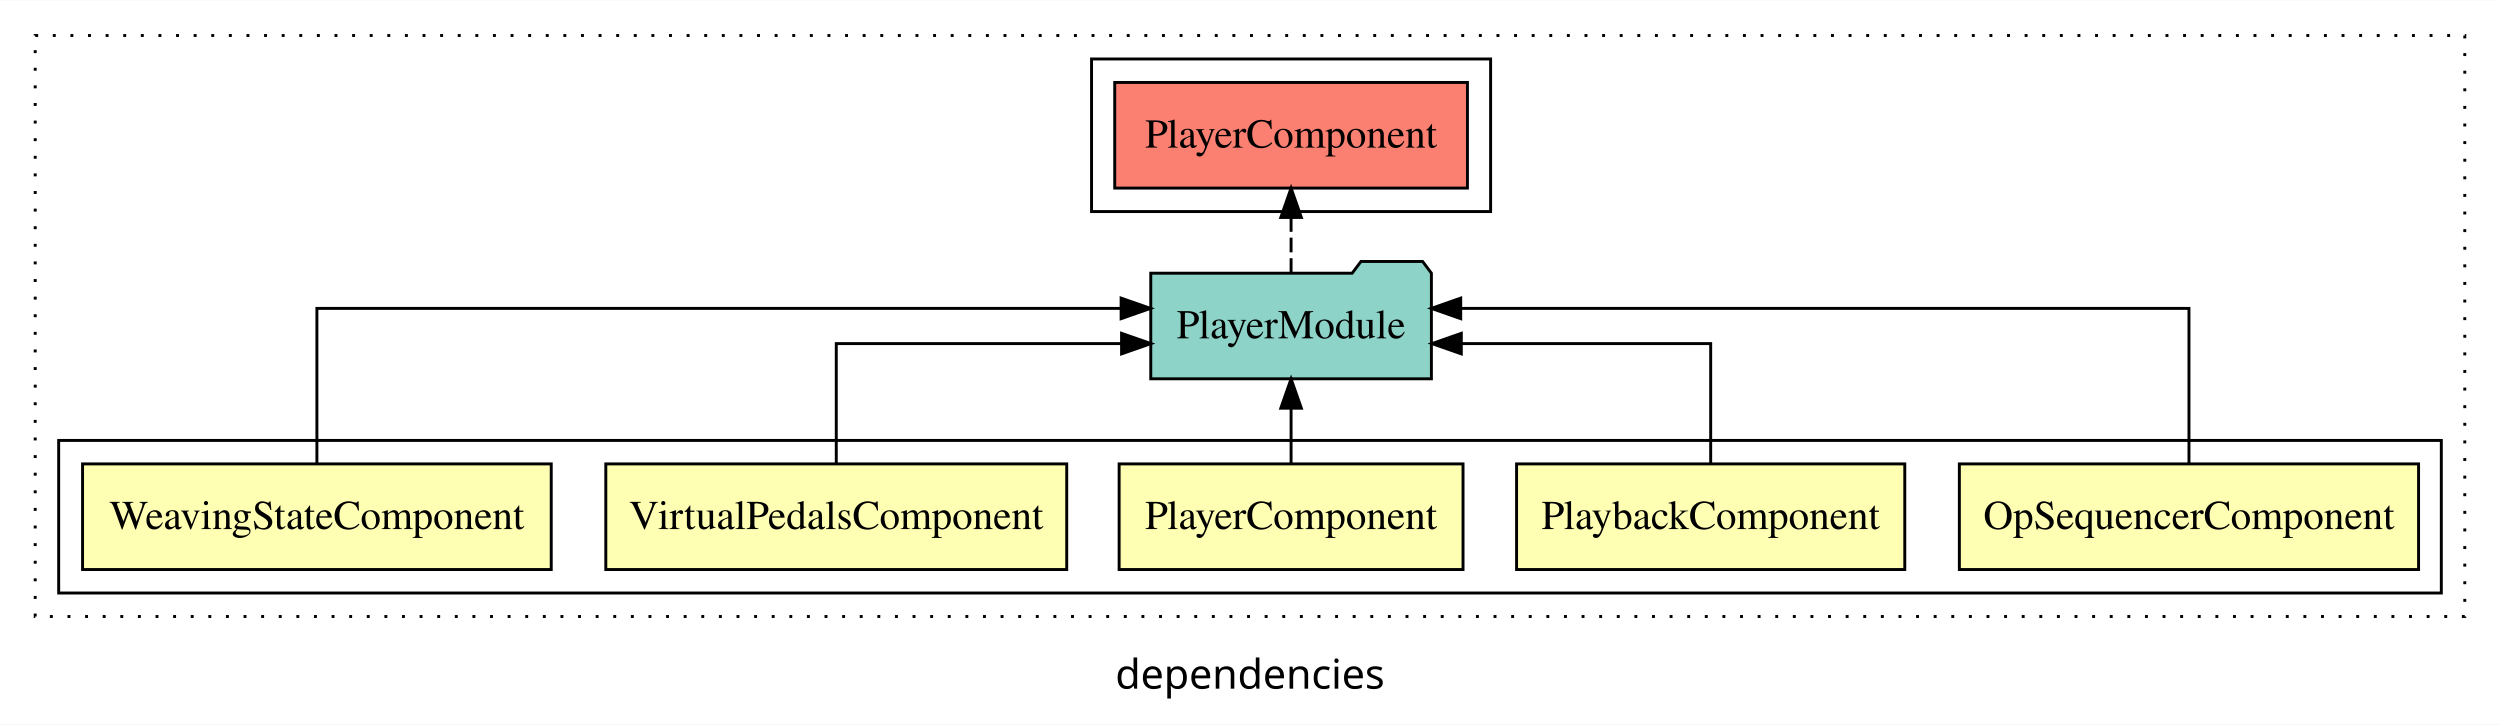
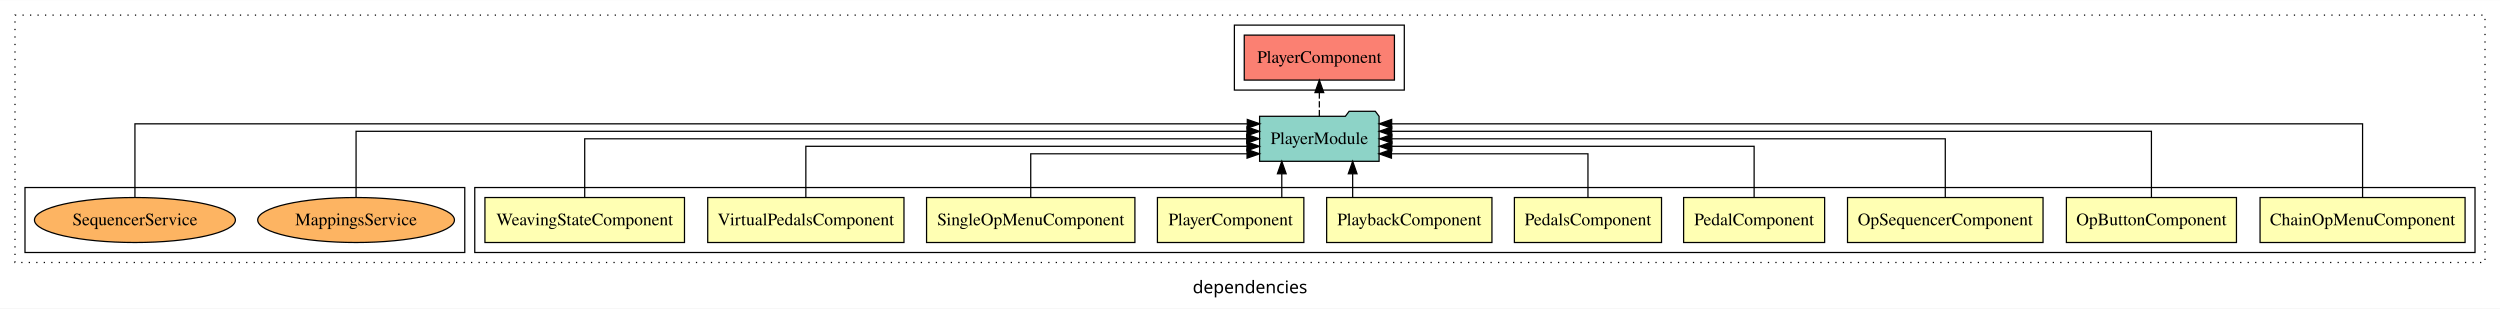
- <svg xmlns="http://www.w3.org/2000/svg" width="852pt" height="247pt" viewBox="0.00 0.00 852.00 246.80">
+ <svg xmlns="http://www.w3.org/2000/svg" width="2001pt" height="247pt" viewBox="0.00 0.00 2001.00 246.80">
  <g id="graph0" class="graph" transform="scale(1 1) rotate(0) translate(4 242.8)">
-     <polygon fill="white" stroke="transparent" points="-4,4 -4,-242.8 848,-242.8 848,4 -4,4" />
-     <text text-anchor="middle" x="422" y="-8.2" font-family="sans-serif" font-size="14.00">dependencies</text>
+     <polygon fill="white" stroke="transparent" points="-4,4 -4,-242.8 1997,-242.8 1997,4 -4,4" />
+     <text text-anchor="middle" x="996.5" y="-8.2" font-family="sans-serif" font-size="14.00">dependencies</text>
    <g id="clust1" class="cluster">
-       <polygon fill="none" stroke="black" stroke-dasharray="1,5" points="8,-32.8 8,-230.8 836,-230.8 836,-32.8 8,-32.8" />
+       <polygon fill="none" stroke="black" stroke-dasharray="1,5" points="8,-32.8 8,-230.8 1985,-230.8 1985,-32.8 8,-32.8" />
    </g>
    <g id="clust2" class="cluster">
-       <polygon fill="none" stroke="black" points="16,-40.8 16,-92.8 828,-92.8 828,-40.8 16,-40.8" />
+       <polygon fill="none" stroke="black" points="376,-40.8 376,-92.8 1977,-92.8 1977,-40.8 376,-40.8" />
    </g>
-     <g id="clust9" class="cluster">
-       <polygon fill="none" stroke="black" points="368,-170.8 368,-222.8 504,-222.8 504,-170.8 368,-170.8" />
+     <g id="clust16" class="cluster">
+       <polygon fill="none" stroke="black" points="16,-40.8 16,-92.8 368,-92.8 368,-40.8 16,-40.8" />
+     </g>
+     <g id="clust14" class="cluster">
+       <polygon fill="none" stroke="black" points="984,-170.8 984,-222.8 1120,-222.8 1120,-170.8 984,-170.8" />
    </g>
    <g id="node1" class="node">
-       <polygon fill="#ffffb3" stroke="black" points="820.25,-84.8 663.75,-84.8 663.75,-48.8 820.25,-48.8 820.25,-84.8" />
-       <text text-anchor="middle" x="742" y="-62.6" font-family="Times,serif" font-size="14.00">OpSequencerComponent</text>
+       <polygon fill="#ffffb3" stroke="black" points="1969.05,-84.8 1804.95,-84.8 1804.95,-48.8 1969.05,-48.8 1969.05,-84.8" />
+       <text text-anchor="middle" x="1887" y="-62.6" font-family="Times,serif" font-size="14.00">ChainOpMenuComponent</text>
+     </g>
+     <g id="node11" class="node">
+       <polygon fill="#8dd3c7" stroke="black" points="1099.82,-149.8 1096.82,-153.8 1075.82,-153.8 1072.82,-149.8 1004.18,-149.8 1004.18,-113.8 1099.82,-113.8 1099.82,-149.8" />
+       <text text-anchor="middle" x="1052" y="-127.6" font-family="Times,serif" font-size="14.00">PlayerModule</text>
+     </g>
+     <g id="edge1" class="edge">
+       <path fill="none" stroke="black" d="M1887,-85.05C1887,-107.82 1887,-143.8 1887,-143.8 1887,-143.8 1109.89,-143.8 1109.89,-143.8" />
+       <polygon fill="black" stroke="black" points="1109.89,-140.3 1099.89,-143.8 1109.89,-147.3 1109.89,-140.3" />
+     </g>
+     <g id="node2" class="node">
+       <polygon fill="#ffffb3" stroke="black" points="1786.06,-84.8 1649.94,-84.8 1649.94,-48.8 1786.06,-48.8 1786.06,-84.8" />
+       <text text-anchor="middle" x="1718" y="-62.6" font-family="Times,serif" font-size="14.00">OpButtonComponent</text>
+     </g>
+     <g id="edge2" class="edge">
+       <path fill="none" stroke="black" d="M1718,-85.08C1718,-106.12 1718,-137.8 1718,-137.8 1718,-137.8 1109.9,-137.8 1109.9,-137.8" />
+       <polygon fill="black" stroke="black" points="1109.9,-134.3 1099.9,-137.8 1109.9,-141.3 1109.9,-134.3" />
+     </g>
+     <g id="node3" class="node">
+       <polygon fill="#ffffb3" stroke="black" points="1631.25,-84.8 1474.75,-84.8 1474.75,-48.8 1631.25,-48.8 1631.25,-84.8" />
+       <text text-anchor="middle" x="1553" y="-62.6" font-family="Times,serif" font-size="14.00">OpSequencerComponent</text>
+     </g>
+     <g id="edge3" class="edge">
+       <path fill="none" stroke="black" d="M1553,-84.91C1553,-104.14 1553,-131.8 1553,-131.8 1553,-131.8 1110.04,-131.8 1110.04,-131.8" />
+       <polygon fill="black" stroke="black" points="1110.04,-128.3 1100.04,-131.8 1110.04,-135.3 1110.04,-128.3" />
+     </g>
+     <g id="node4" class="node">
+       <polygon fill="#ffffb3" stroke="black" points="1456.44,-84.8 1343.56,-84.8 1343.56,-48.8 1456.44,-48.8 1456.44,-84.8" />
+       <text text-anchor="middle" x="1400" y="-62.6" font-family="Times,serif" font-size="14.00">PedalComponent</text>
+     </g>
+     <g id="edge4" class="edge">
+       <path fill="none" stroke="black" d="M1400,-84.82C1400,-102.17 1400,-125.8 1400,-125.8 1400,-125.8 1110.02,-125.8 1110.02,-125.8" />
+       <polygon fill="black" stroke="black" points="1110.02,-122.3 1100.02,-125.8 1110.02,-129.3 1110.02,-122.3" />
+     </g>
+     <g id="node5" class="node">
+       <polygon fill="#ffffb3" stroke="black" points="1325.88,-84.8 1208.12,-84.8 1208.12,-48.8 1325.88,-48.8 1325.88,-84.8" />
+       <text text-anchor="middle" x="1267" y="-62.6" font-family="Times,serif" font-size="14.00">PedalsComponent</text>
+     </g>
+     <g id="edge5" class="edge">
+       <path fill="none" stroke="black" d="M1267,-85.04C1267,-100.37 1267,-119.8 1267,-119.8 1267,-119.8 1109.72,-119.8 1109.72,-119.8" />
+       <polygon fill="black" stroke="black" points="1109.72,-116.3 1099.72,-119.8 1109.72,-123.3 1109.72,-116.3" />
    </g>
    <g id="node6" class="node">
-       <polygon fill="#8dd3c7" stroke="black" points="483.82,-149.8 480.82,-153.8 459.82,-153.8 456.82,-149.8 388.18,-149.8 388.18,-113.8 483.82,-113.8 483.82,-149.8" />
-       <text text-anchor="middle" x="436" y="-127.6" font-family="Times,serif" font-size="14.00">PlayerModule</text>
+       <polygon fill="#ffffb3" stroke="black" points="1190.15,-84.8 1057.85,-84.8 1057.85,-48.8 1190.15,-48.8 1190.15,-84.8" />
+       <text text-anchor="middle" x="1124" y="-62.6" font-family="Times,serif" font-size="14.00">PlaybackComponent</text>
    </g>
-     <g id="edge1" class="edge">
-       <path fill="none" stroke="black" d="M742,-85.08C742,-106.12 742,-137.8 742,-137.8 742,-137.8 493.81,-137.8 493.81,-137.8" />
-       <polygon fill="black" stroke="black" points="493.81,-134.3 483.81,-137.8 493.81,-141.3 493.81,-134.3" />
-     </g>
-     <g id="node2" class="node">
-       <polygon fill="#ffffb3" stroke="black" points="645.15,-84.8 512.85,-84.8 512.85,-48.8 645.15,-48.8 645.15,-84.8" />
-       <text text-anchor="middle" x="579" y="-62.6" font-family="Times,serif" font-size="14.00">PlaybackComponent</text>
-     </g>
-     <g id="edge2" class="edge">
-       <path fill="none" stroke="black" d="M579,-84.82C579,-102.17 579,-125.8 579,-125.8 579,-125.8 494.01,-125.8 494.01,-125.8" />
-       <polygon fill="black" stroke="black" points="494.01,-122.3 484.01,-125.8 494.01,-129.3 494.01,-122.3" />
-     </g>
-     <g id="node3" class="node">
-       <polygon fill="#ffffb3" stroke="black" points="494.6,-84.8 377.4,-84.8 377.4,-48.8 494.6,-48.8 494.6,-84.8" />
-       <text text-anchor="middle" x="436" y="-62.6" font-family="Times,serif" font-size="14.00">PlayerComponent</text>
-     </g>
-     <g id="edge3" class="edge">
-       <path fill="none" stroke="black" d="M436,-84.91C436,-84.91 436,-103.79 436,-103.79" />
-       <polygon fill="black" stroke="black" points="432.5,-103.79 436,-113.79 439.5,-103.79 432.5,-103.79" />
-     </g>
-     <g id="node4" class="node">
-       <polygon fill="#ffffb3" stroke="black" points="359.54,-84.8 202.46,-84.8 202.46,-48.8 359.54,-48.8 359.54,-84.8" />
-       <text text-anchor="middle" x="281" y="-62.6" font-family="Times,serif" font-size="14.00">VirtualPedalsComponent</text>
-     </g>
-     <g id="edge4" class="edge">
-       <path fill="none" stroke="black" d="M281,-84.82C281,-102.17 281,-125.8 281,-125.8 281,-125.8 378.23,-125.8 378.23,-125.8" />
-       <polygon fill="black" stroke="black" points="378.23,-129.3 388.23,-125.8 378.23,-122.3 378.23,-129.3" />
-     </g>
-     <g id="node5" class="node">
-       <polygon fill="#ffffb3" stroke="black" points="183.86,-84.8 24.14,-84.8 24.14,-48.8 183.86,-48.8 183.86,-84.8" />
-       <text text-anchor="middle" x="104" y="-62.6" font-family="Times,serif" font-size="14.00">WeavingStateComponent</text>
-     </g>
-     <g id="edge5" class="edge">
-       <path fill="none" stroke="black" d="M104,-85.08C104,-106.12 104,-137.8 104,-137.8 104,-137.8 378.08,-137.8 378.08,-137.8" />
-       <polygon fill="black" stroke="black" points="378.08,-141.3 388.08,-137.8 378.08,-134.3 378.08,-141.3" />
+     <g id="edge6" class="edge">
+       <path fill="none" stroke="black" d="M1078.67,-84.91C1078.67,-84.91 1078.67,-103.79 1078.67,-103.79" />
+       <polygon fill="black" stroke="black" points="1075.17,-103.79 1078.67,-113.79 1082.17,-103.79 1075.17,-103.79" />
    </g>
    <g id="node7" class="node">
-       <polygon fill="#fb8072" stroke="black" points="496.1,-214.8 375.9,-214.8 375.9,-178.8 496.1,-178.8 496.1,-214.8" />
-       <text text-anchor="middle" x="436" y="-192.6" font-family="Times,serif" font-size="14.00">PlayerComponent </text>
+       <polygon fill="#ffffb3" stroke="black" points="1039.6,-84.8 922.4,-84.8 922.4,-48.8 1039.6,-48.8 1039.6,-84.8" />
+       <text text-anchor="middle" x="981" y="-62.6" font-family="Times,serif" font-size="14.00">PlayerComponent</text>
    </g>
-     <g id="edge6" class="edge">
-       <path fill="none" stroke="black" stroke-dasharray="5,2" d="M436,-149.91C436,-149.91 436,-168.79 436,-168.79" />
-       <polygon fill="black" stroke="black" points="432.5,-168.79 436,-178.79 439.5,-168.79 432.5,-168.79" />
+     <g id="edge7" class="edge">
+       <path fill="none" stroke="black" d="M1021.94,-84.91C1021.94,-84.91 1021.94,-103.79 1021.94,-103.79" />
+       <polygon fill="black" stroke="black" points="1018.44,-103.79 1021.94,-113.79 1025.44,-103.79 1018.44,-103.79" />
+     </g>
+     <g id="node8" class="node">
+       <polygon fill="#ffffb3" stroke="black" points="904.38,-84.8 737.62,-84.8 737.62,-48.8 904.38,-48.8 904.38,-84.8" />
+       <text text-anchor="middle" x="821" y="-62.6" font-family="Times,serif" font-size="14.00">SingleOpMenuComponent</text>
+     </g>
+     <g id="edge8" class="edge">
+       <path fill="none" stroke="black" d="M821,-85.04C821,-100.37 821,-119.8 821,-119.8 821,-119.8 994.14,-119.8 994.14,-119.8" />
+       <polygon fill="black" stroke="black" points="994.14,-123.3 1004.14,-119.8 994.14,-116.3 994.14,-123.3" />
+     </g>
+     <g id="node9" class="node">
+       <polygon fill="#ffffb3" stroke="black" points="719.54,-84.8 562.46,-84.8 562.46,-48.8 719.54,-48.8 719.54,-84.8" />
+       <text text-anchor="middle" x="641" y="-62.6" font-family="Times,serif" font-size="14.00">VirtualPedalsComponent</text>
+     </g>
+     <g id="edge9" class="edge">
+       <path fill="none" stroke="black" d="M641,-84.82C641,-102.17 641,-125.8 641,-125.8 641,-125.8 994.05,-125.8 994.05,-125.8" />
+       <polygon fill="black" stroke="black" points="994.05,-129.3 1004.05,-125.8 994.05,-122.3 994.05,-129.3" />
+     </g>
+     <g id="node10" class="node">
+       <polygon fill="#ffffb3" stroke="black" points="543.86,-84.8 384.14,-84.8 384.14,-48.8 543.86,-48.8 543.86,-84.8" />
+       <text text-anchor="middle" x="464" y="-62.6" font-family="Times,serif" font-size="14.00">WeavingStateComponent</text>
+     </g>
+     <g id="edge10" class="edge">
+       <path fill="none" stroke="black" d="M464,-84.91C464,-104.14 464,-131.8 464,-131.8 464,-131.8 993.88,-131.8 993.88,-131.8" />
+       <polygon fill="black" stroke="black" points="993.88,-135.3 1003.88,-131.8 993.88,-128.3 993.88,-135.3" />
+     </g>
+     <g id="node12" class="node">
+       <polygon fill="#fb8072" stroke="black" points="1112.1,-214.8 991.9,-214.8 991.9,-178.8 1112.1,-178.8 1112.1,-214.8" />
+       <text text-anchor="middle" x="1052" y="-192.6" font-family="Times,serif" font-size="14.00">PlayerComponent </text>
+     </g>
+     <g id="edge11" class="edge">
+       <path fill="none" stroke="black" stroke-dasharray="5,2" d="M1052,-149.91C1052,-149.91 1052,-168.79 1052,-168.79" />
+       <polygon fill="black" stroke="black" points="1048.5,-168.79 1052,-178.79 1055.5,-168.79 1048.5,-168.79" />
+     </g>
+     <g id="node13" class="node">
+       <ellipse fill="#fdb462" stroke="black" cx="281" cy="-66.8" rx="78.74" ry="18" />
+       <text text-anchor="middle" x="281" y="-62.6" font-family="Times,serif" font-size="14.00">MappingsService</text>
+     </g>
+     <g id="edge12" class="edge">
+       <path fill="none" stroke="black" d="M281,-85.08C281,-106.12 281,-137.8 281,-137.8 281,-137.8 994.06,-137.8 994.06,-137.8" />
+       <polygon fill="black" stroke="black" points="994.06,-141.3 1004.06,-137.8 994.06,-134.3 994.06,-141.3" />
+     </g>
+     <g id="node14" class="node">
+       <ellipse fill="#fdb462" stroke="black" cx="104" cy="-66.8" rx="80.42" ry="18" />
+       <text text-anchor="middle" x="104" y="-62.6" font-family="Times,serif" font-size="14.00">SequencerService</text>
+     </g>
+     <g id="edge13" class="edge">
+       <path fill="none" stroke="black" d="M104,-85.05C104,-107.82 104,-143.8 104,-143.8 104,-143.8 994.34,-143.8 994.34,-143.8" />
+       <polygon fill="black" stroke="black" points="994.34,-147.3 1004.34,-143.8 994.34,-140.3 994.34,-147.3" />
    </g>
  </g>
</svg>
